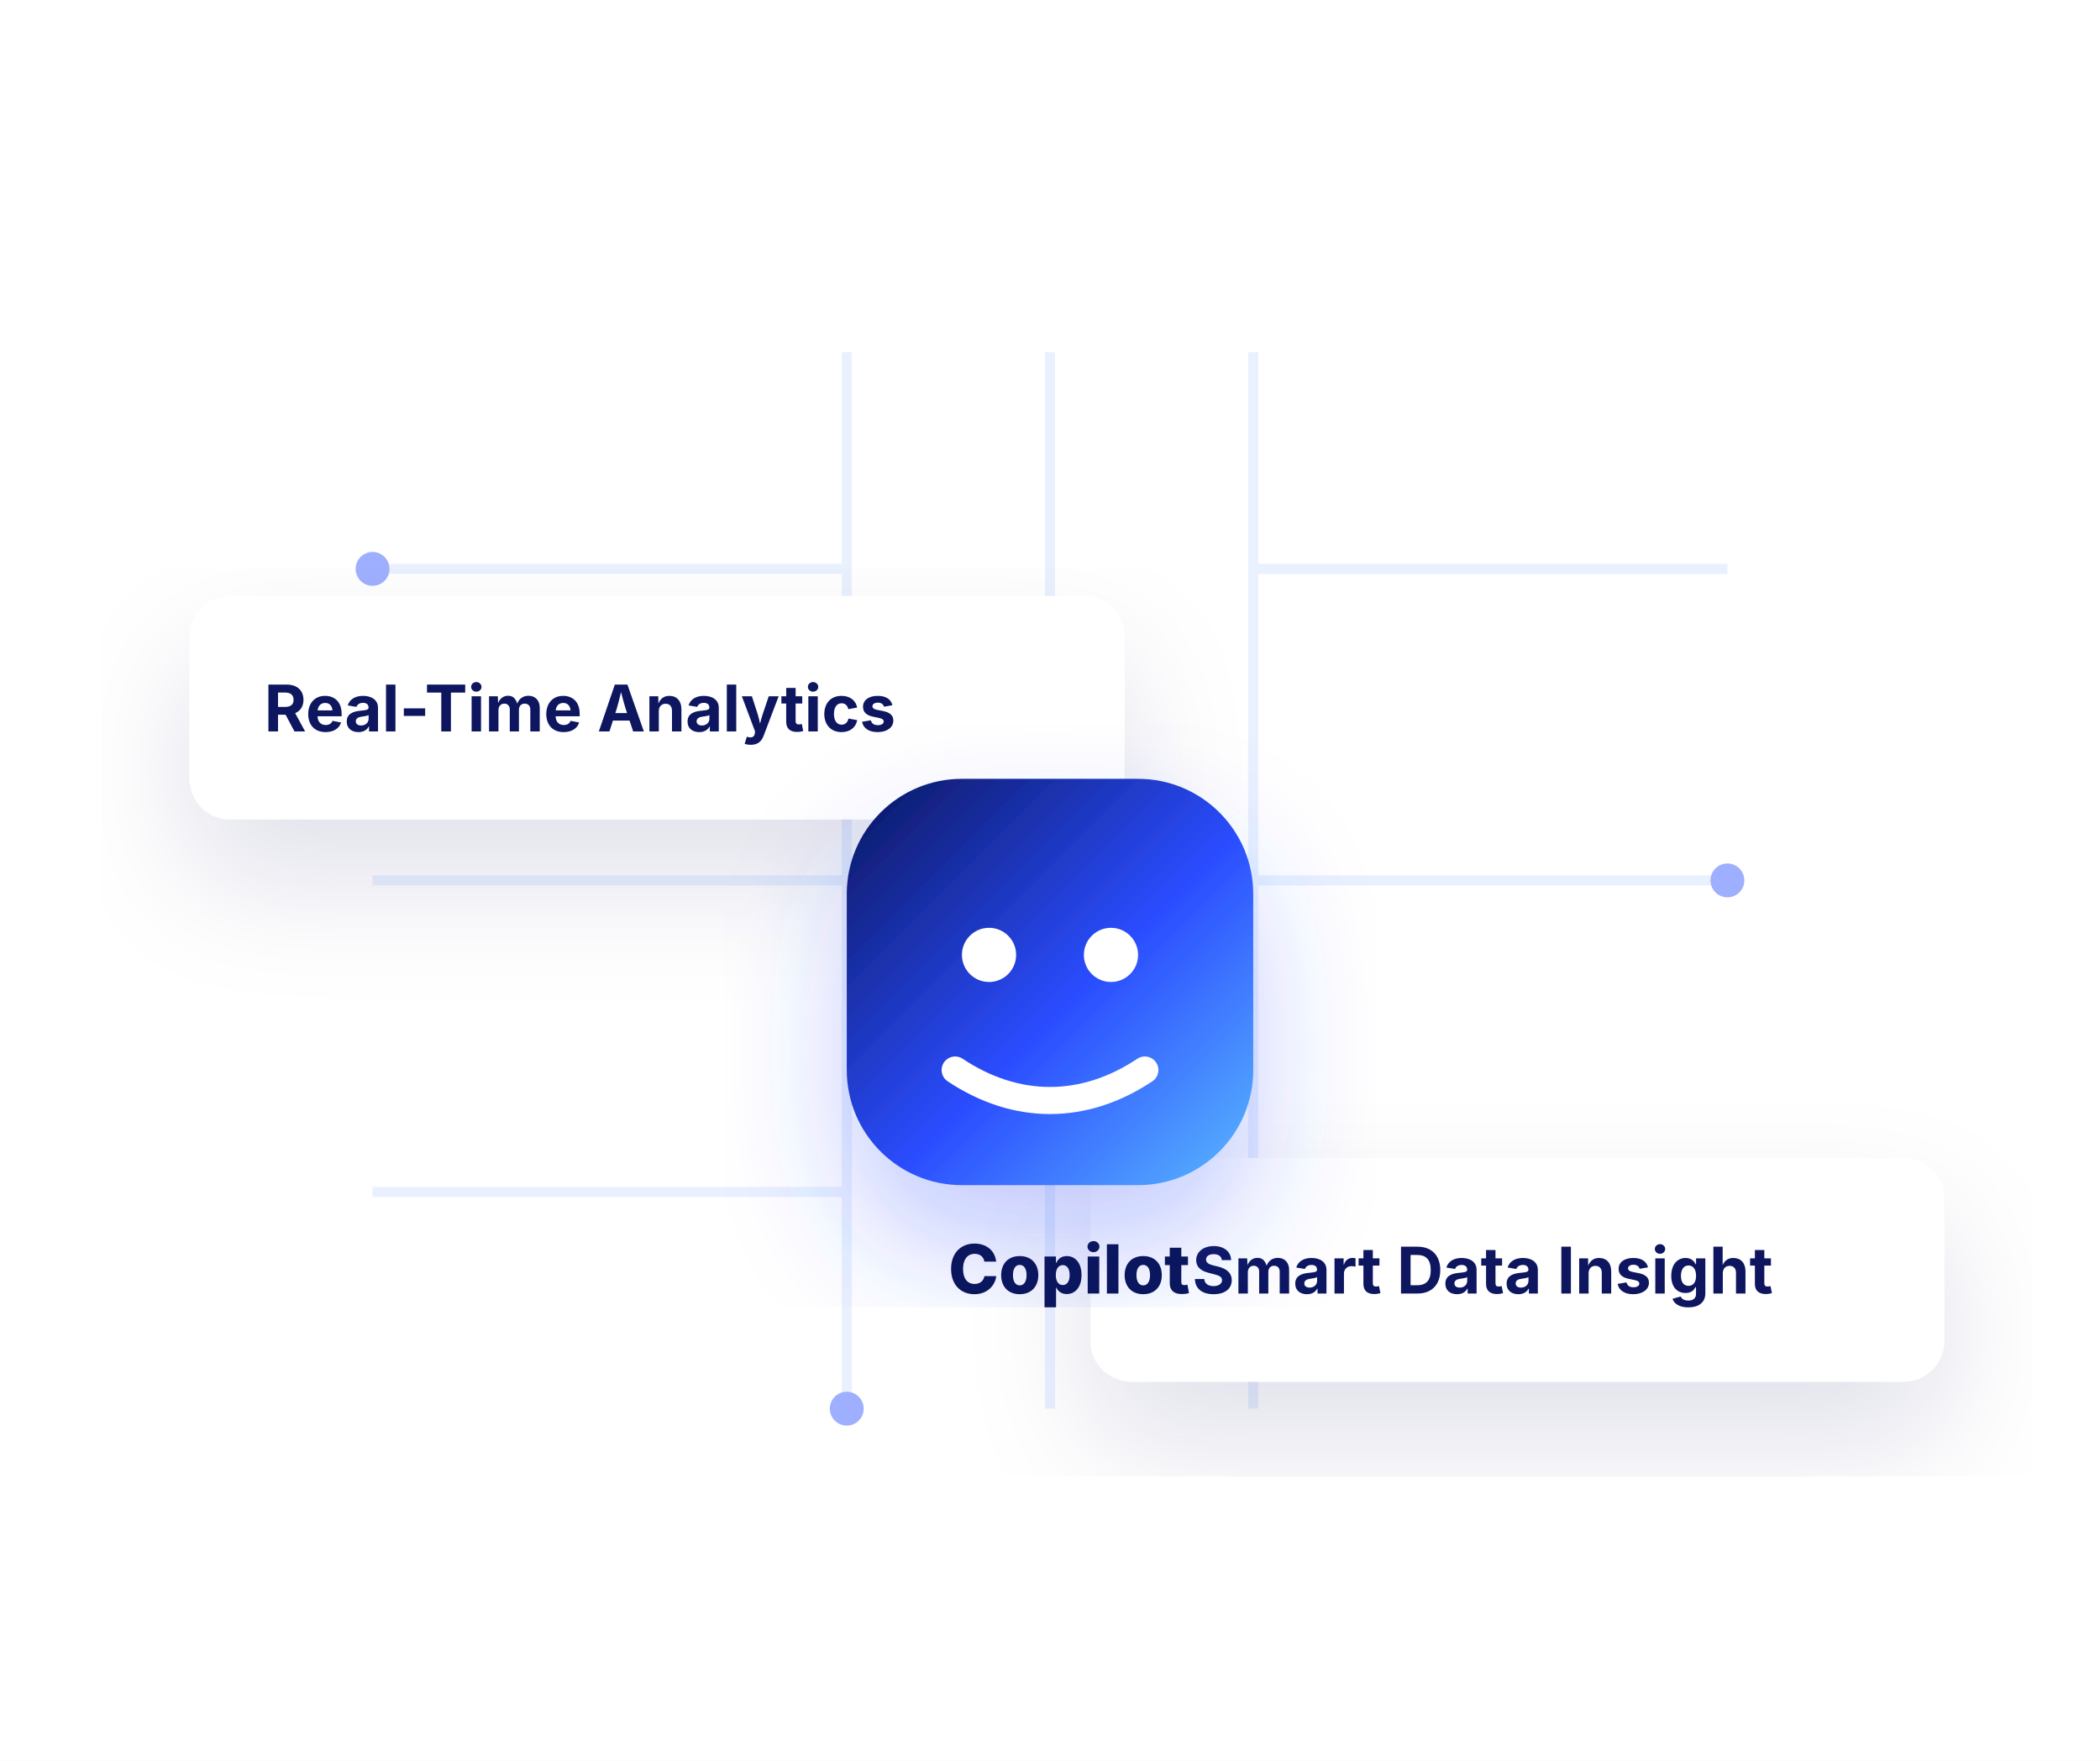
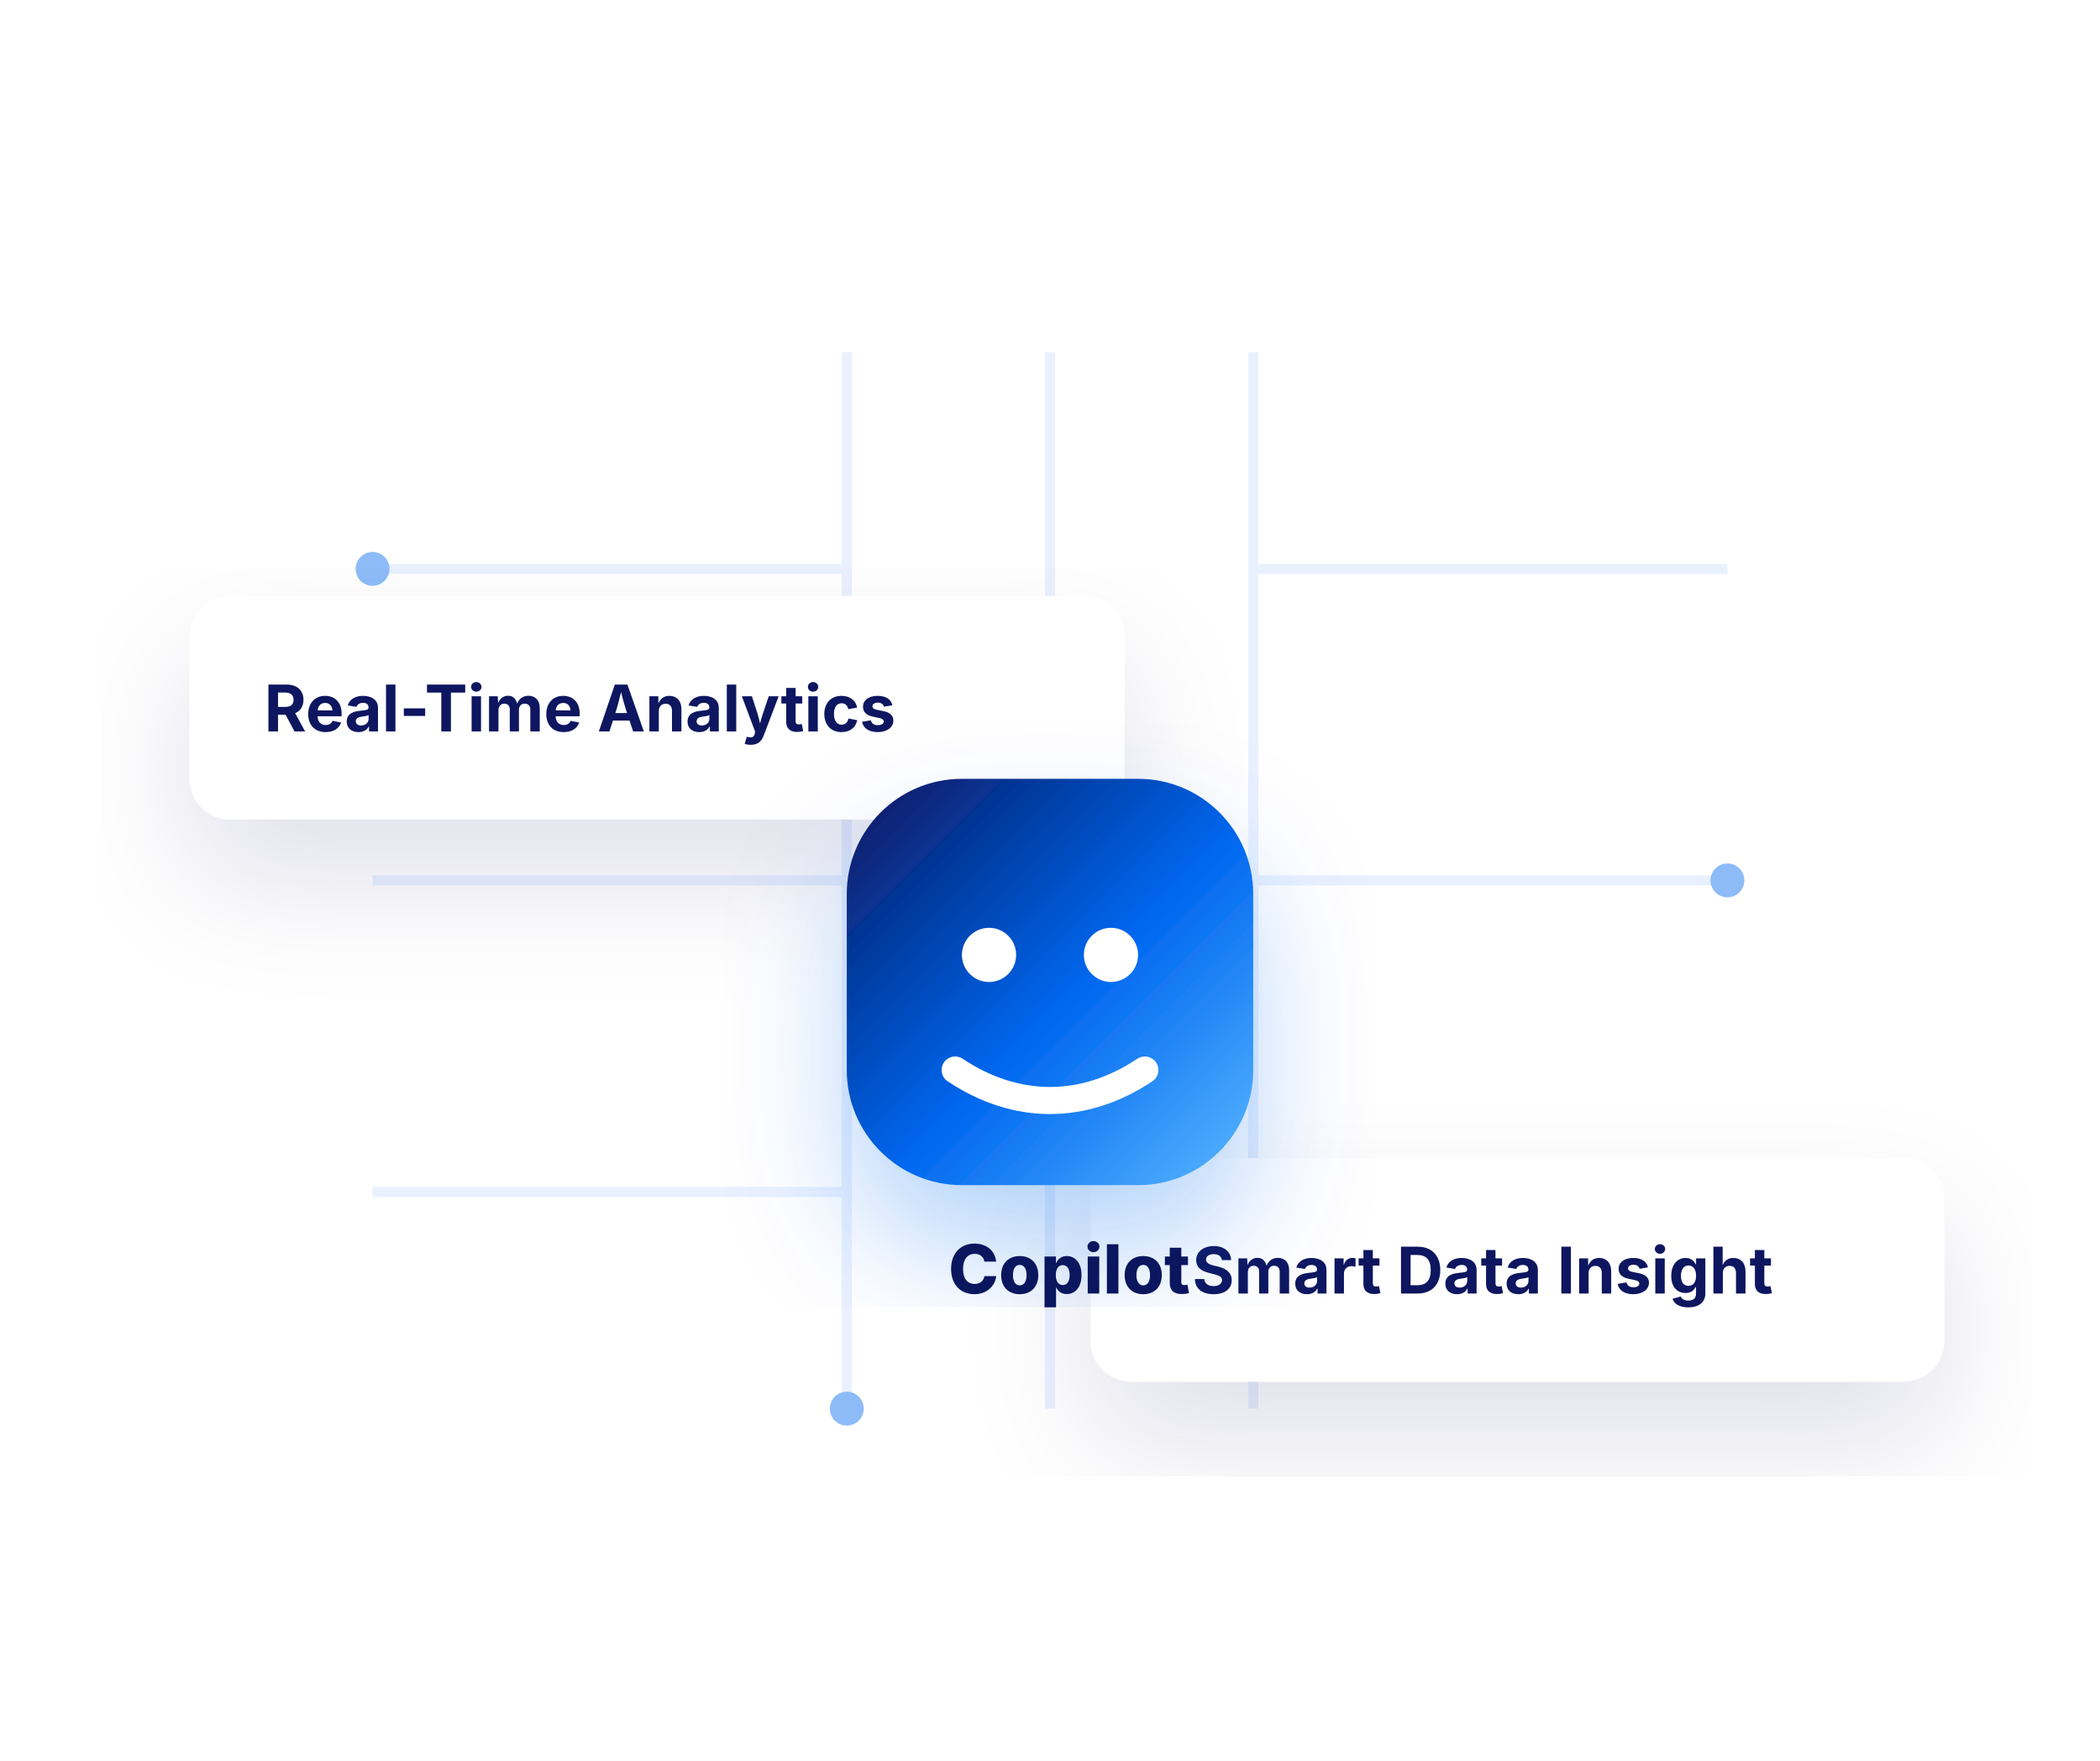
<svg xmlns="http://www.w3.org/2000/svg" width="620" height="520" viewBox="0 0 620 520" fill="none">
  <rect width="620" height="520" fill="white" />
  <g opacity=".45">
    <path d="M110 168H250M370 168H510M110 260H250M370 260H510M110 352H250M370 352H510" stroke="#CFE0FF" stroke-width="3" />
    <path d="M250 104V416M310 104V416M370 104V416" stroke="#CFE0FF" stroke-width="3" />
-     <circle cx="110" cy="168" r="5" fill="#2B4DFF" />
-     <circle cx="510" cy="260" r="5" fill="#2B4DFF" />
-     <circle cx="250" cy="416" r="5" fill="#2B4DFF" />
+     <circle cx="110" cy="168" r="5" fill="#0068f0" />
+     <circle cx="510" cy="260" r="5" fill="#0068f0" />
+     <circle cx="250" cy="416" r="5" fill="#0068f0" />
  </g>
  <g filter="url(#card)">
    <rect x="56" y="176" width="276" height="66" rx="12" fill="white" />
    <text x="78" y="216" fill="#0A165E" font-family="Inter, Arial" font-size="19" font-weight="700">Real-Time Analytics</text>
  </g>
  <g filter="url(#card)">
    <rect x="322" y="342" width="252" height="66" rx="12" fill="white" />
    <text x="352" y="382" fill="#0A165E" font-family="Inter, Arial" font-size="19" font-weight="700">Smart Data Insight</text>
  </g>
  <g filter="url(#glow)">
    <rect x="250" y="230" width="120" height="120" rx="34" fill="url(#ai)" />
    <circle cx="292" cy="282" r="8" fill="white" />
    <circle cx="328" cy="282" r="8" fill="white" />
    <path d="M282 316C300 328 320 328 338 316" stroke="white" stroke-width="8" stroke-linecap="round" />
  </g>
  <text x="280" y="382" fill="#0A165E" font-family="Inter, Arial" font-size="20" font-weight="800">Copilot</text>
  <defs>
    <linearGradient id="ai" x1="250" y1="230" x2="370" y2="350" gradientUnits="userSpaceOnUse">
      <stop stop-color="#0A165E" />
-       <stop offset=".55" stop-color="#2B4DFF" />
+       <stop offset=".55" stop-color="#0068f0" />
      <stop offset="1" stop-color="#5AB8FF" />
    </linearGradient>
    <filter id="card" x="30" y="150" width="570" height="286" filterUnits="userSpaceOnUse">
      <feDropShadow dx="0" dy="18" stdDeviation="18" flood-color="#0A165E" flood-opacity=".12" />
    </filter>
    <filter id="glow" x="214" y="194" width="192" height="192" filterUnits="userSpaceOnUse">
-       <feDropShadow dx="0" dy="20" stdDeviation="18" flood-color="#2B4DFF" flood-opacity=".28" />
+       <feDropShadow dx="0" dy="20" stdDeviation="18" flood-color="#0068f0" flood-opacity=".28" />
    </filter>
  </defs>
</svg>
